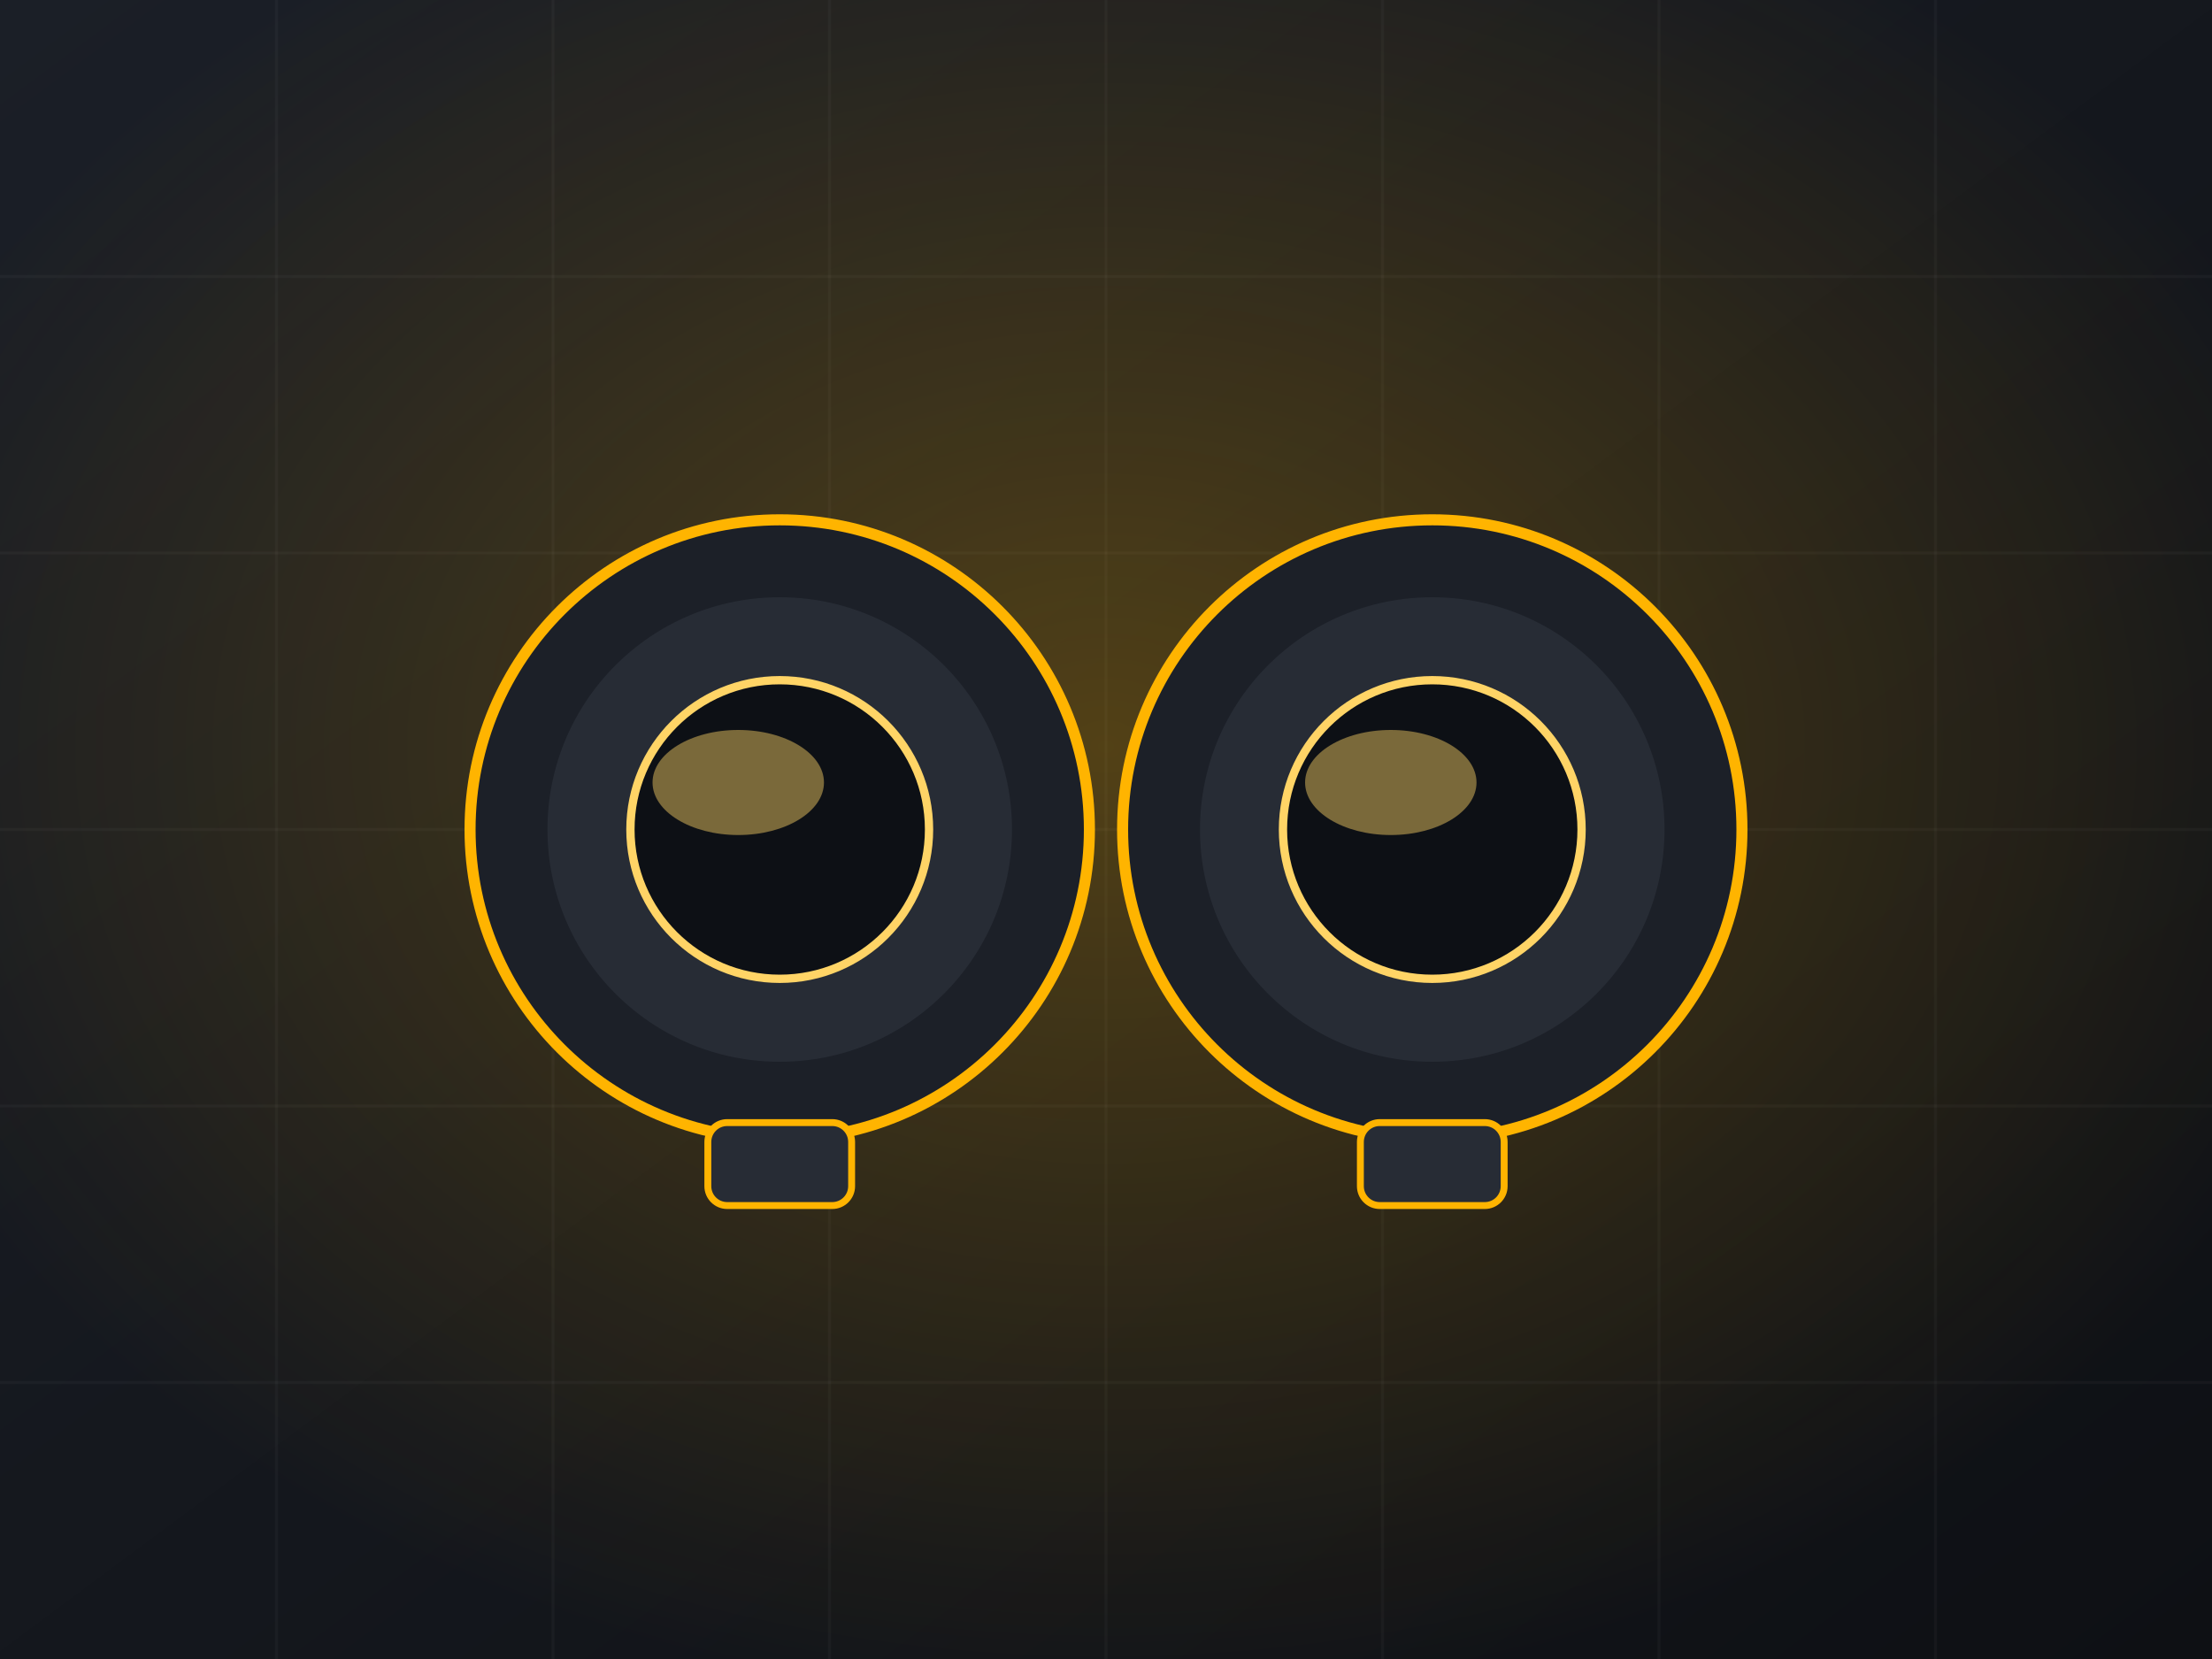
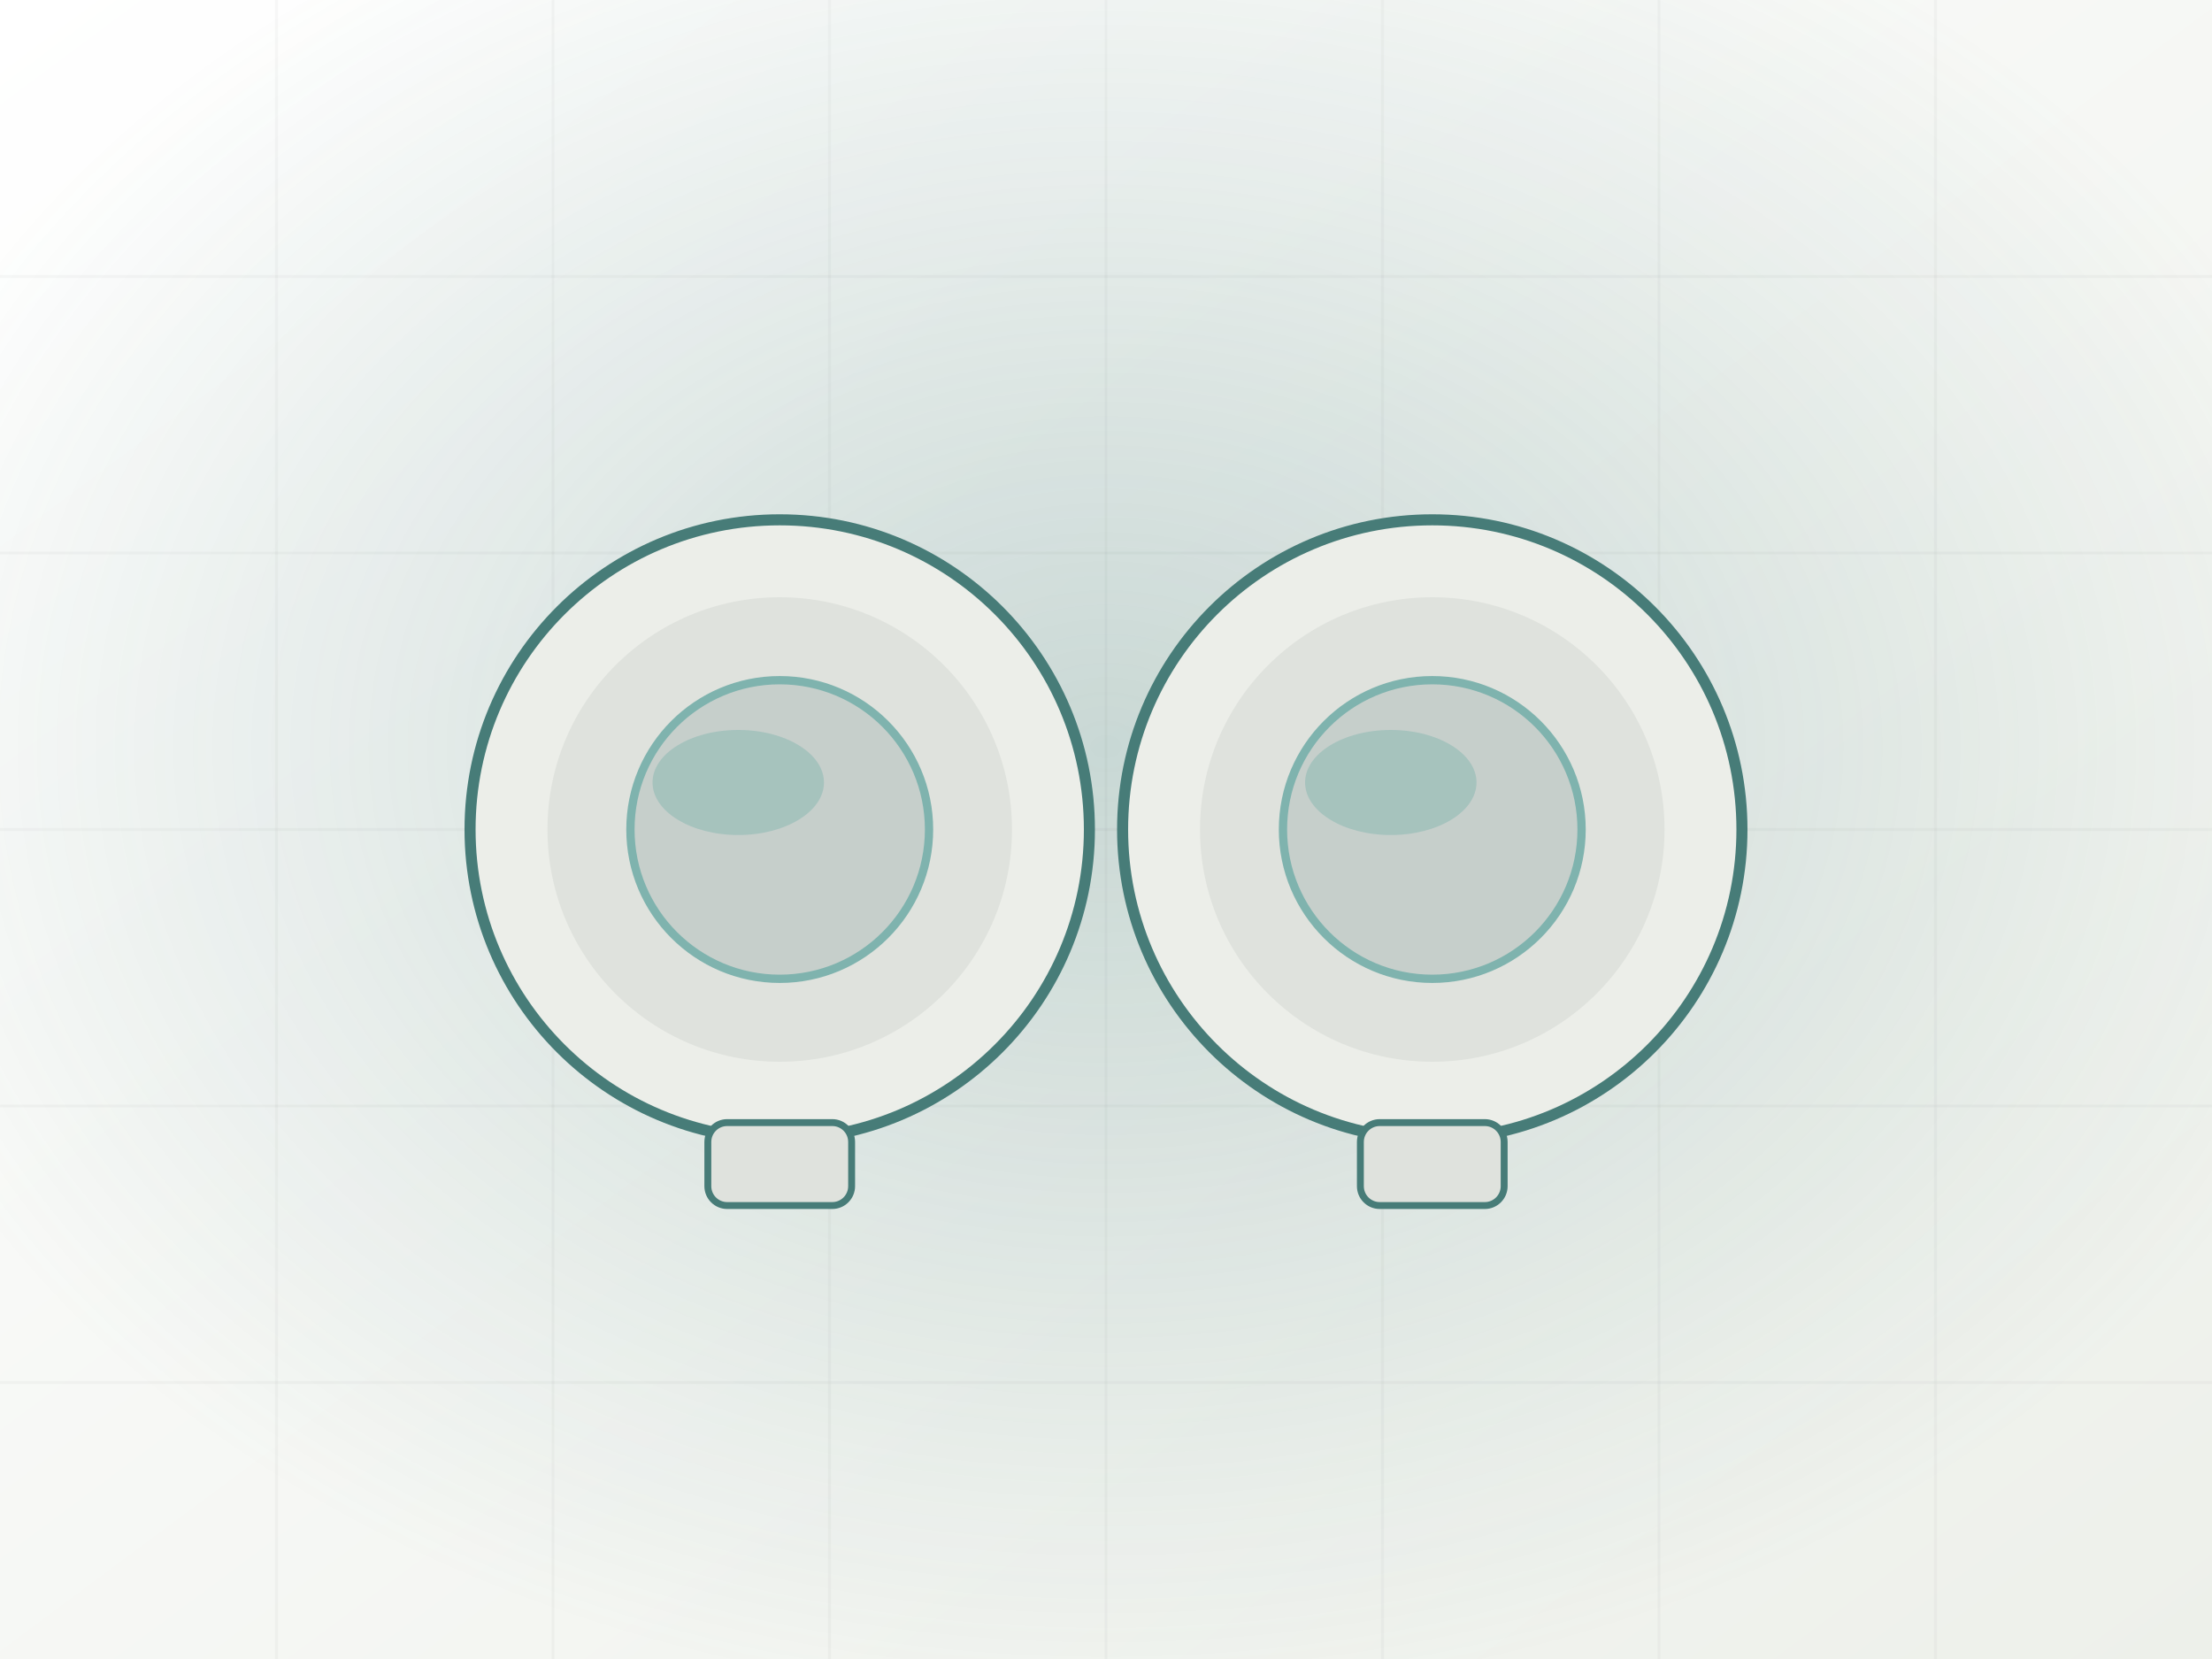
<svg xmlns="http://www.w3.org/2000/svg" viewBox="0 0 800 600" width="800" height="600">
  <defs>
    <linearGradient id="bg" x1="0" y1="0" x2="1" y2="1">
-       <stop offset="0%" stop-color="#1b1f27" />
-       <stop offset="100%" stop-color="#0e1014" />
+       <stop offset="0%" stop-color="#ffffff" />
+       <stop offset="100%" stop-color="#edf0ea" />
    </linearGradient>
    <radialGradient id="glow" cx="50%" cy="45%" r="58%">
-       <stop offset="0%" stop-color="#ffb400" stop-opacity="0.26" />
-       <stop offset="100%" stop-color="#ffb400" stop-opacity="0" />
+       <stop offset="0%" stop-color="#477c78" stop-opacity="0.26" />
+       <stop offset="100%" stop-color="#477c78" stop-opacity="0" />
    </radialGradient>
  </defs>
  <rect width="800" height="600" fill="url(#bg)" />
-   <g stroke="#ffffff" stroke-opacity="0.035">
+   <g stroke="#252b2d" stroke-opacity="0.035">
    <path d="M0 100h800M0 200h800M0 300h800M0 400h800M0 500h800" />
    <path d="M100 0v600M200 0v600M300 0v600M400 0v600M500 0v600M600 0v600M700 0v600" />
  </g>
  <rect width="800" height="600" fill="url(#glow)" />
  <g transform="translate(400,300)">
    <g transform="translate(-118,0)">
-       <circle r="112" fill="#1c2028" stroke="#ffb400" stroke-width="4" />
-       <circle r="84" fill="#272c35" />
-       <circle r="54" fill="#0d1015" stroke="#ffd466" stroke-width="3" />
-       <ellipse cx="-15" cy="-17" rx="31" ry="19" fill="#ffd466" opacity="0.45" />
-       <rect x="-26" y="106" width="52" height="30" rx="7" fill="#272c35" stroke="#ffb400" stroke-width="2.5" />
+       <circle r="112" fill="#eceee9" stroke="#477c78" stroke-width="4" />
+       <circle r="84" fill="#dfe2dd" />
+       <circle r="54" fill="#c6cfcb" stroke="#7fb3ae" stroke-width="3" />
+       <ellipse cx="-15" cy="-17" rx="31" ry="19" fill="#7fb3ae" opacity="0.45" />
+       <rect x="-26" y="106" width="52" height="30" rx="7" fill="#dfe2dd" stroke="#477c78" stroke-width="2.5" />
    </g>
    <g transform="translate(118,0)">
-       <circle r="112" fill="#1c2028" stroke="#ffb400" stroke-width="4" />
-       <circle r="84" fill="#272c35" />
-       <circle r="54" fill="#0d1015" stroke="#ffd466" stroke-width="3" />
-       <ellipse cx="-15" cy="-17" rx="31" ry="19" fill="#ffd466" opacity="0.45" />
-       <rect x="-26" y="106" width="52" height="30" rx="7" fill="#272c35" stroke="#ffb400" stroke-width="2.5" />
+       <circle r="112" fill="#eceee9" stroke="#477c78" stroke-width="4" />
+       <circle r="84" fill="#dfe2dd" />
+       <circle r="54" fill="#c6cfcb" stroke="#7fb3ae" stroke-width="3" />
+       <ellipse cx="-15" cy="-17" rx="31" ry="19" fill="#7fb3ae" opacity="0.45" />
+       <rect x="-26" y="106" width="52" height="30" rx="7" fill="#dfe2dd" stroke="#477c78" stroke-width="2.5" />
    </g>
  </g>
</svg>
